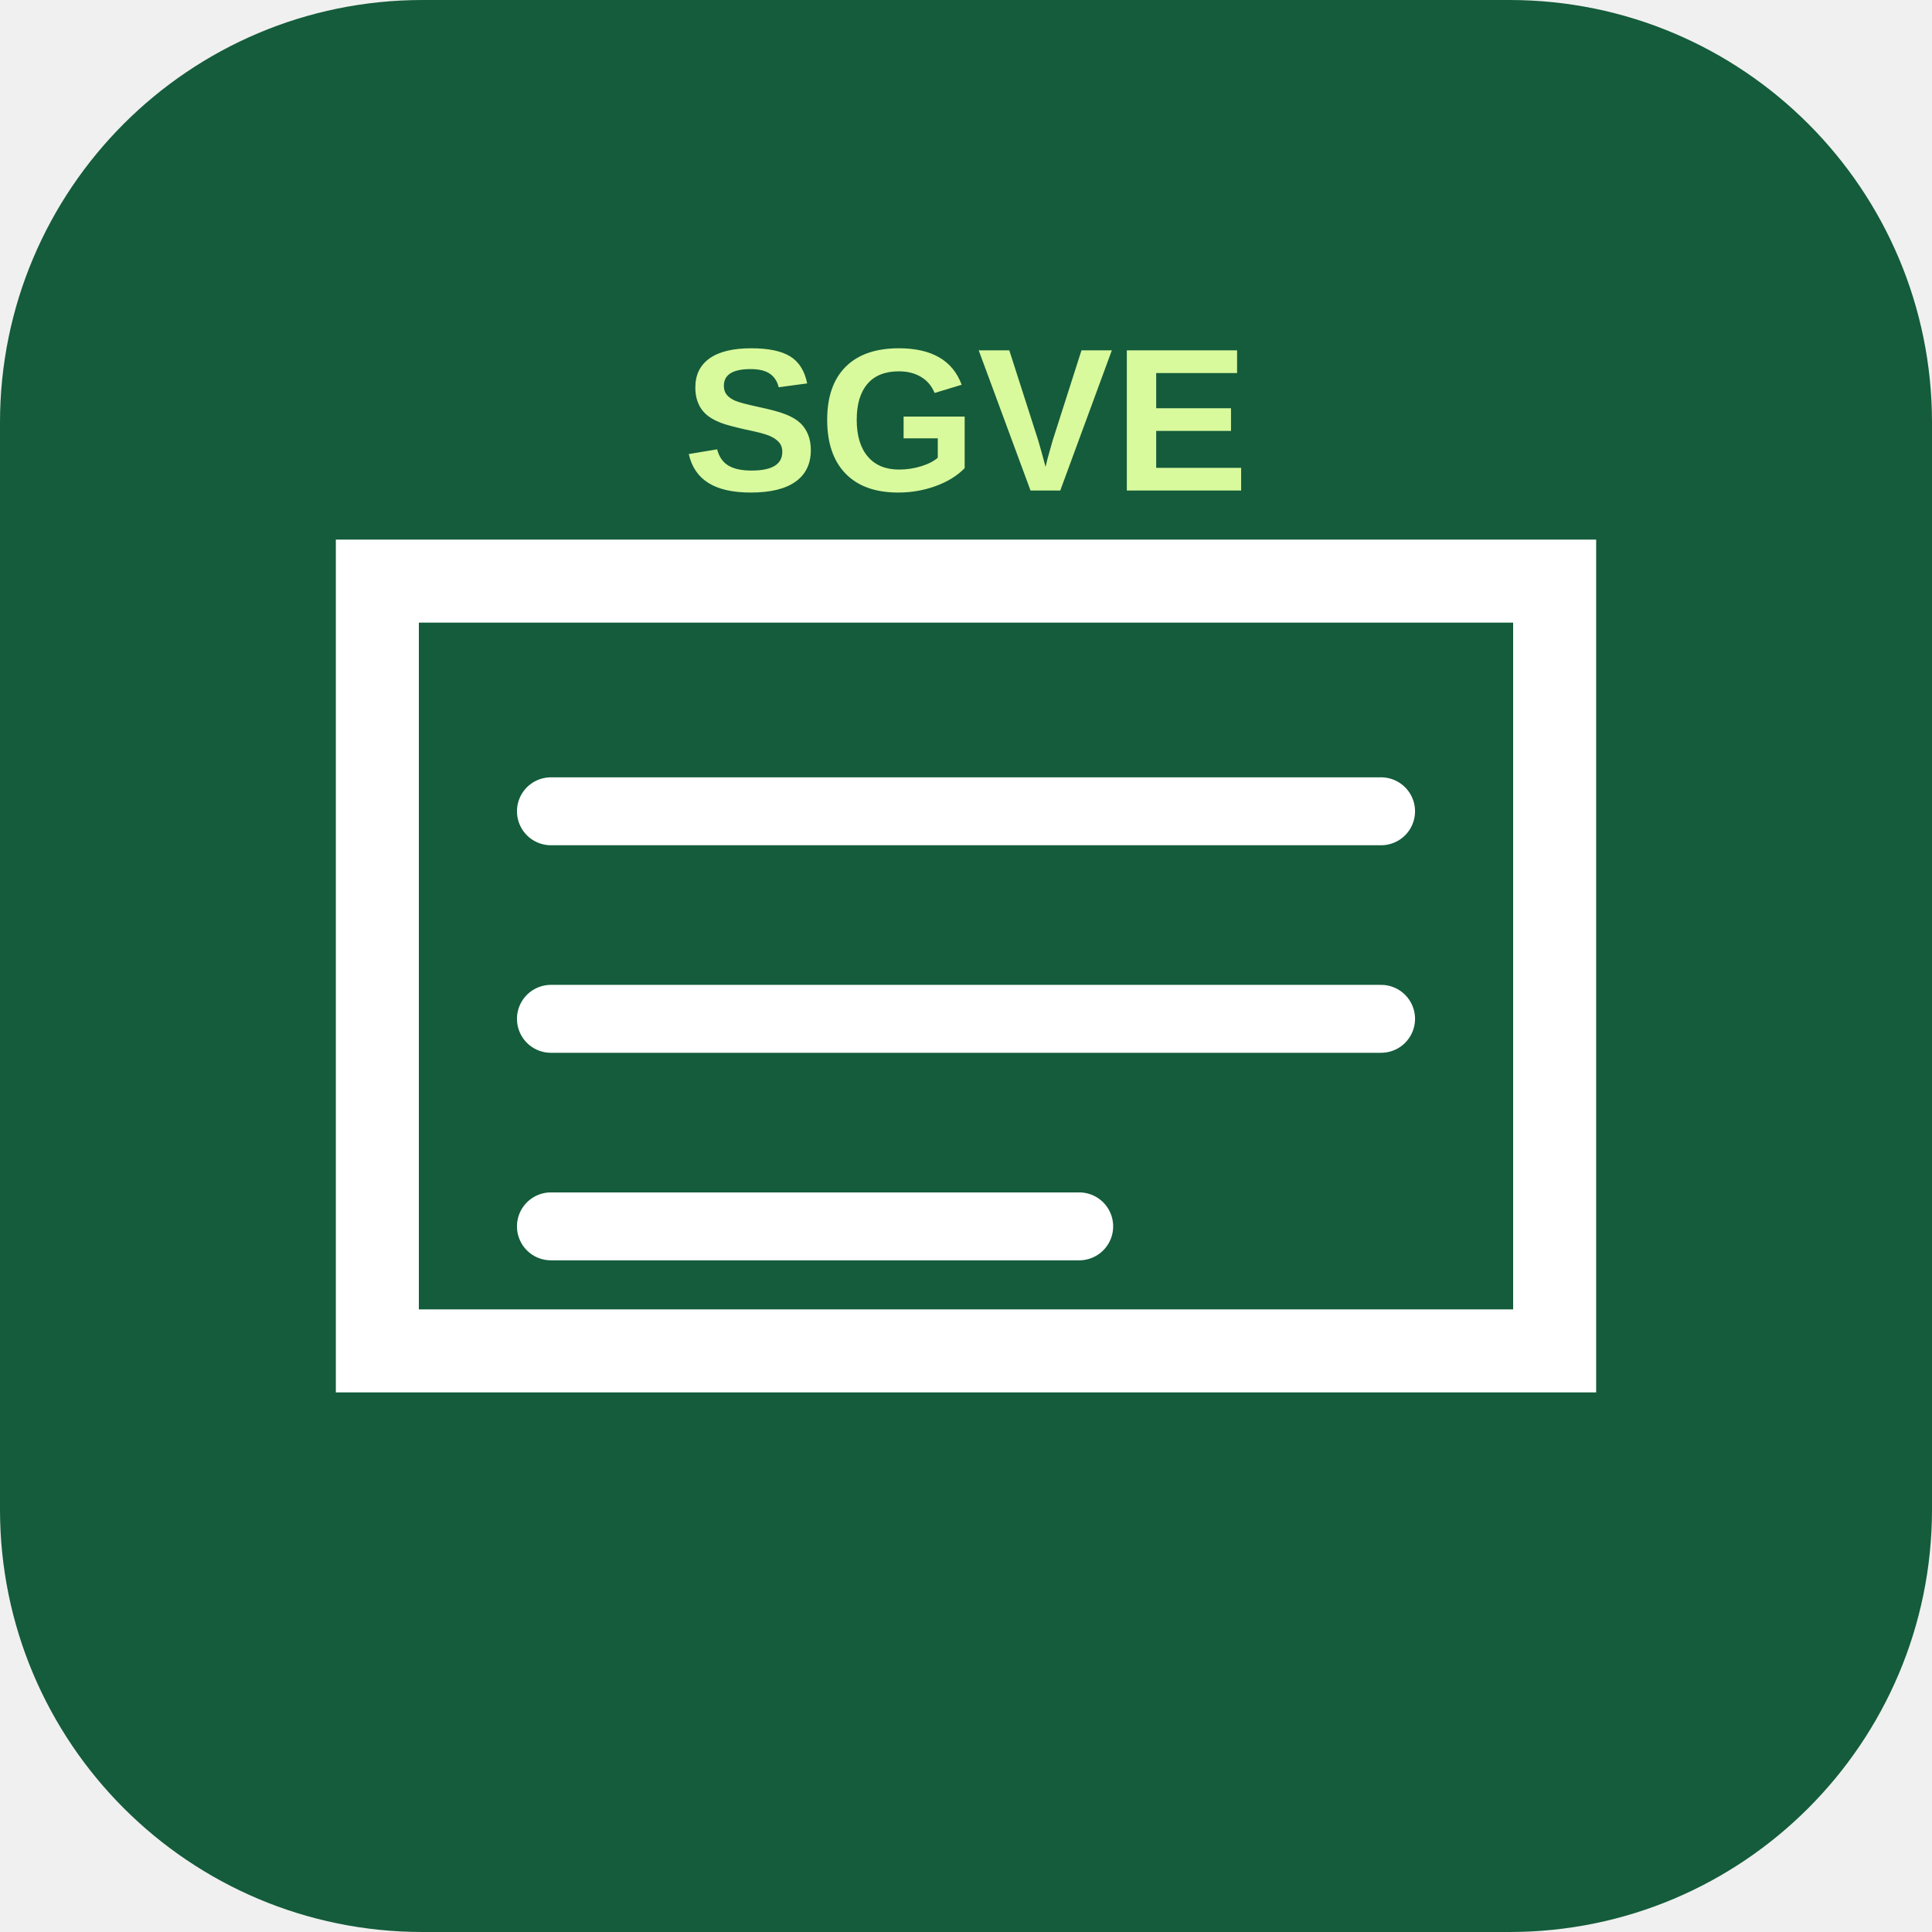
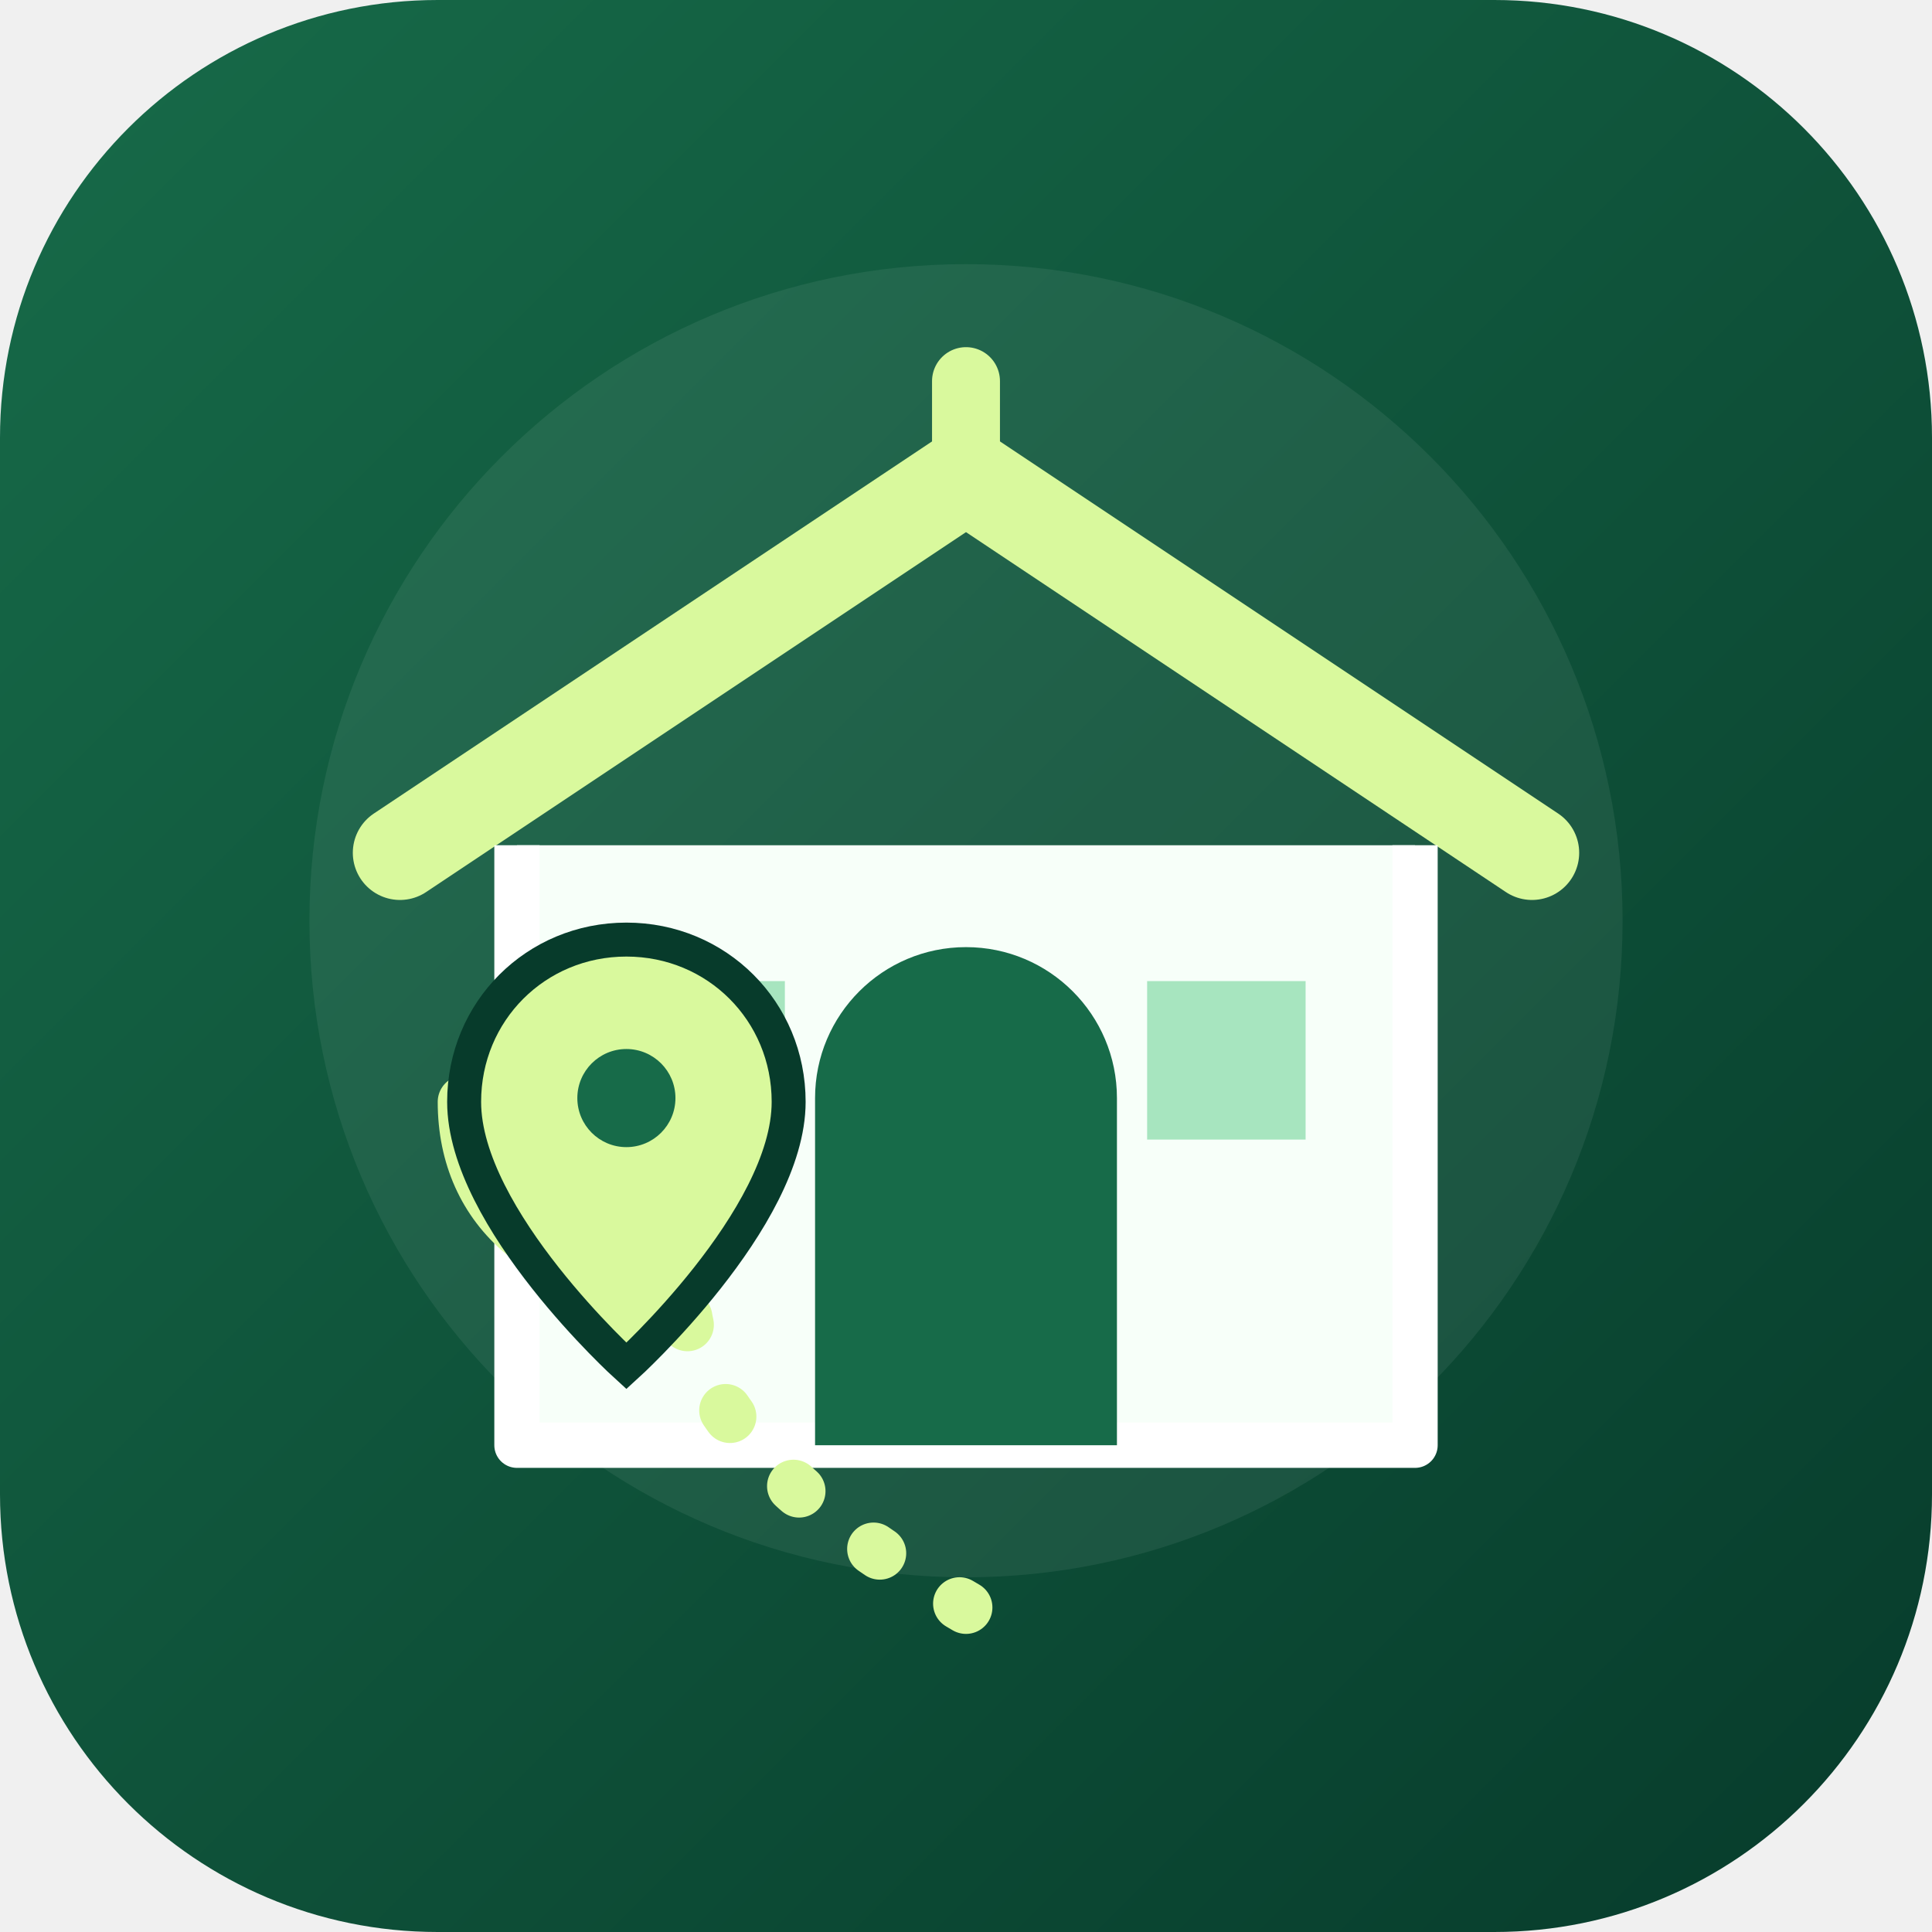
- <svg xmlns="http://www.w3.org/2000/svg" width="512" height="512" viewBox="0 0 512 512">
-   <rect width="512" height="512" rx="112" fill="#145c3b" />
-   <path d="M100 154h312v204H100z" fill="none" stroke="#fff" stroke-width="22" rx="24" />
-   <path d="M146 215h220M146 270h220M146 325h140" stroke="#fff" stroke-width="18" stroke-linecap="round" />
-   <text x="256" y="130" text-anchor="middle" font-family="Arial,sans-serif" font-size="54" font-weight="800" fill="#d9f99d">SGVE</text>
+ <svg xmlns="http://www.w3.org/2000/svg" width="512" height="512" viewBox="0 0 512 512" role="img" aria-label="SGVE">
+   <defs>
+     <linearGradient id="bg" x1="0" y1="0" x2="1" y2="1">
+       <stop offset="0" stop-color="#176b49" />
+       <stop offset="1" stop-color="#073b2b" />
+     </linearGradient>
+   </defs>
+   <rect width="512" height="512" rx="116" fill="url(#bg)" />
+   <circle cx="256" cy="244" r="174" fill="#ffffff" opacity=".07" />
+   <path d="M106 226 256 126l150 100" fill="none" stroke="#d9f99d" stroke-width="25" stroke-linecap="round" stroke-linejoin="round" />
+   <path d="M137 224v159h238V224" fill="#f7fff9" stroke="#ffffff" stroke-width="12" stroke-linejoin="round" />
+   <path d="M216 383v-92a40 40 0 0 1 80 0v92" fill="#176b49" />
+   <path d="M166 260h42v42h-42zM304 260h42v42h-42z" fill="#a7e5bf" />
+   <path d="M256 126v-25" stroke="#d9f99d" stroke-width="18" stroke-linecap="round" />
+   <path d="M256 426c-48-28-75-55-75-86" fill="none" stroke="#d9f99d" stroke-width="14" stroke-linecap="round" stroke-dasharray="2 25" />
+   <path d="M181 340c-36 0-58-19-58-48" fill="none" stroke="#d9f99d" stroke-width="14" stroke-linecap="round" />
+   <path d="M123 292c0-24 19-43 43-43s43 19 43 43c0 31-43 70-43 70s-43-39-43-70Z" fill="#d9f99d" stroke="#073b2b" stroke-width="9" />
+   <circle cx="166" cy="291" r="13" fill="#176b49" />
</svg>
